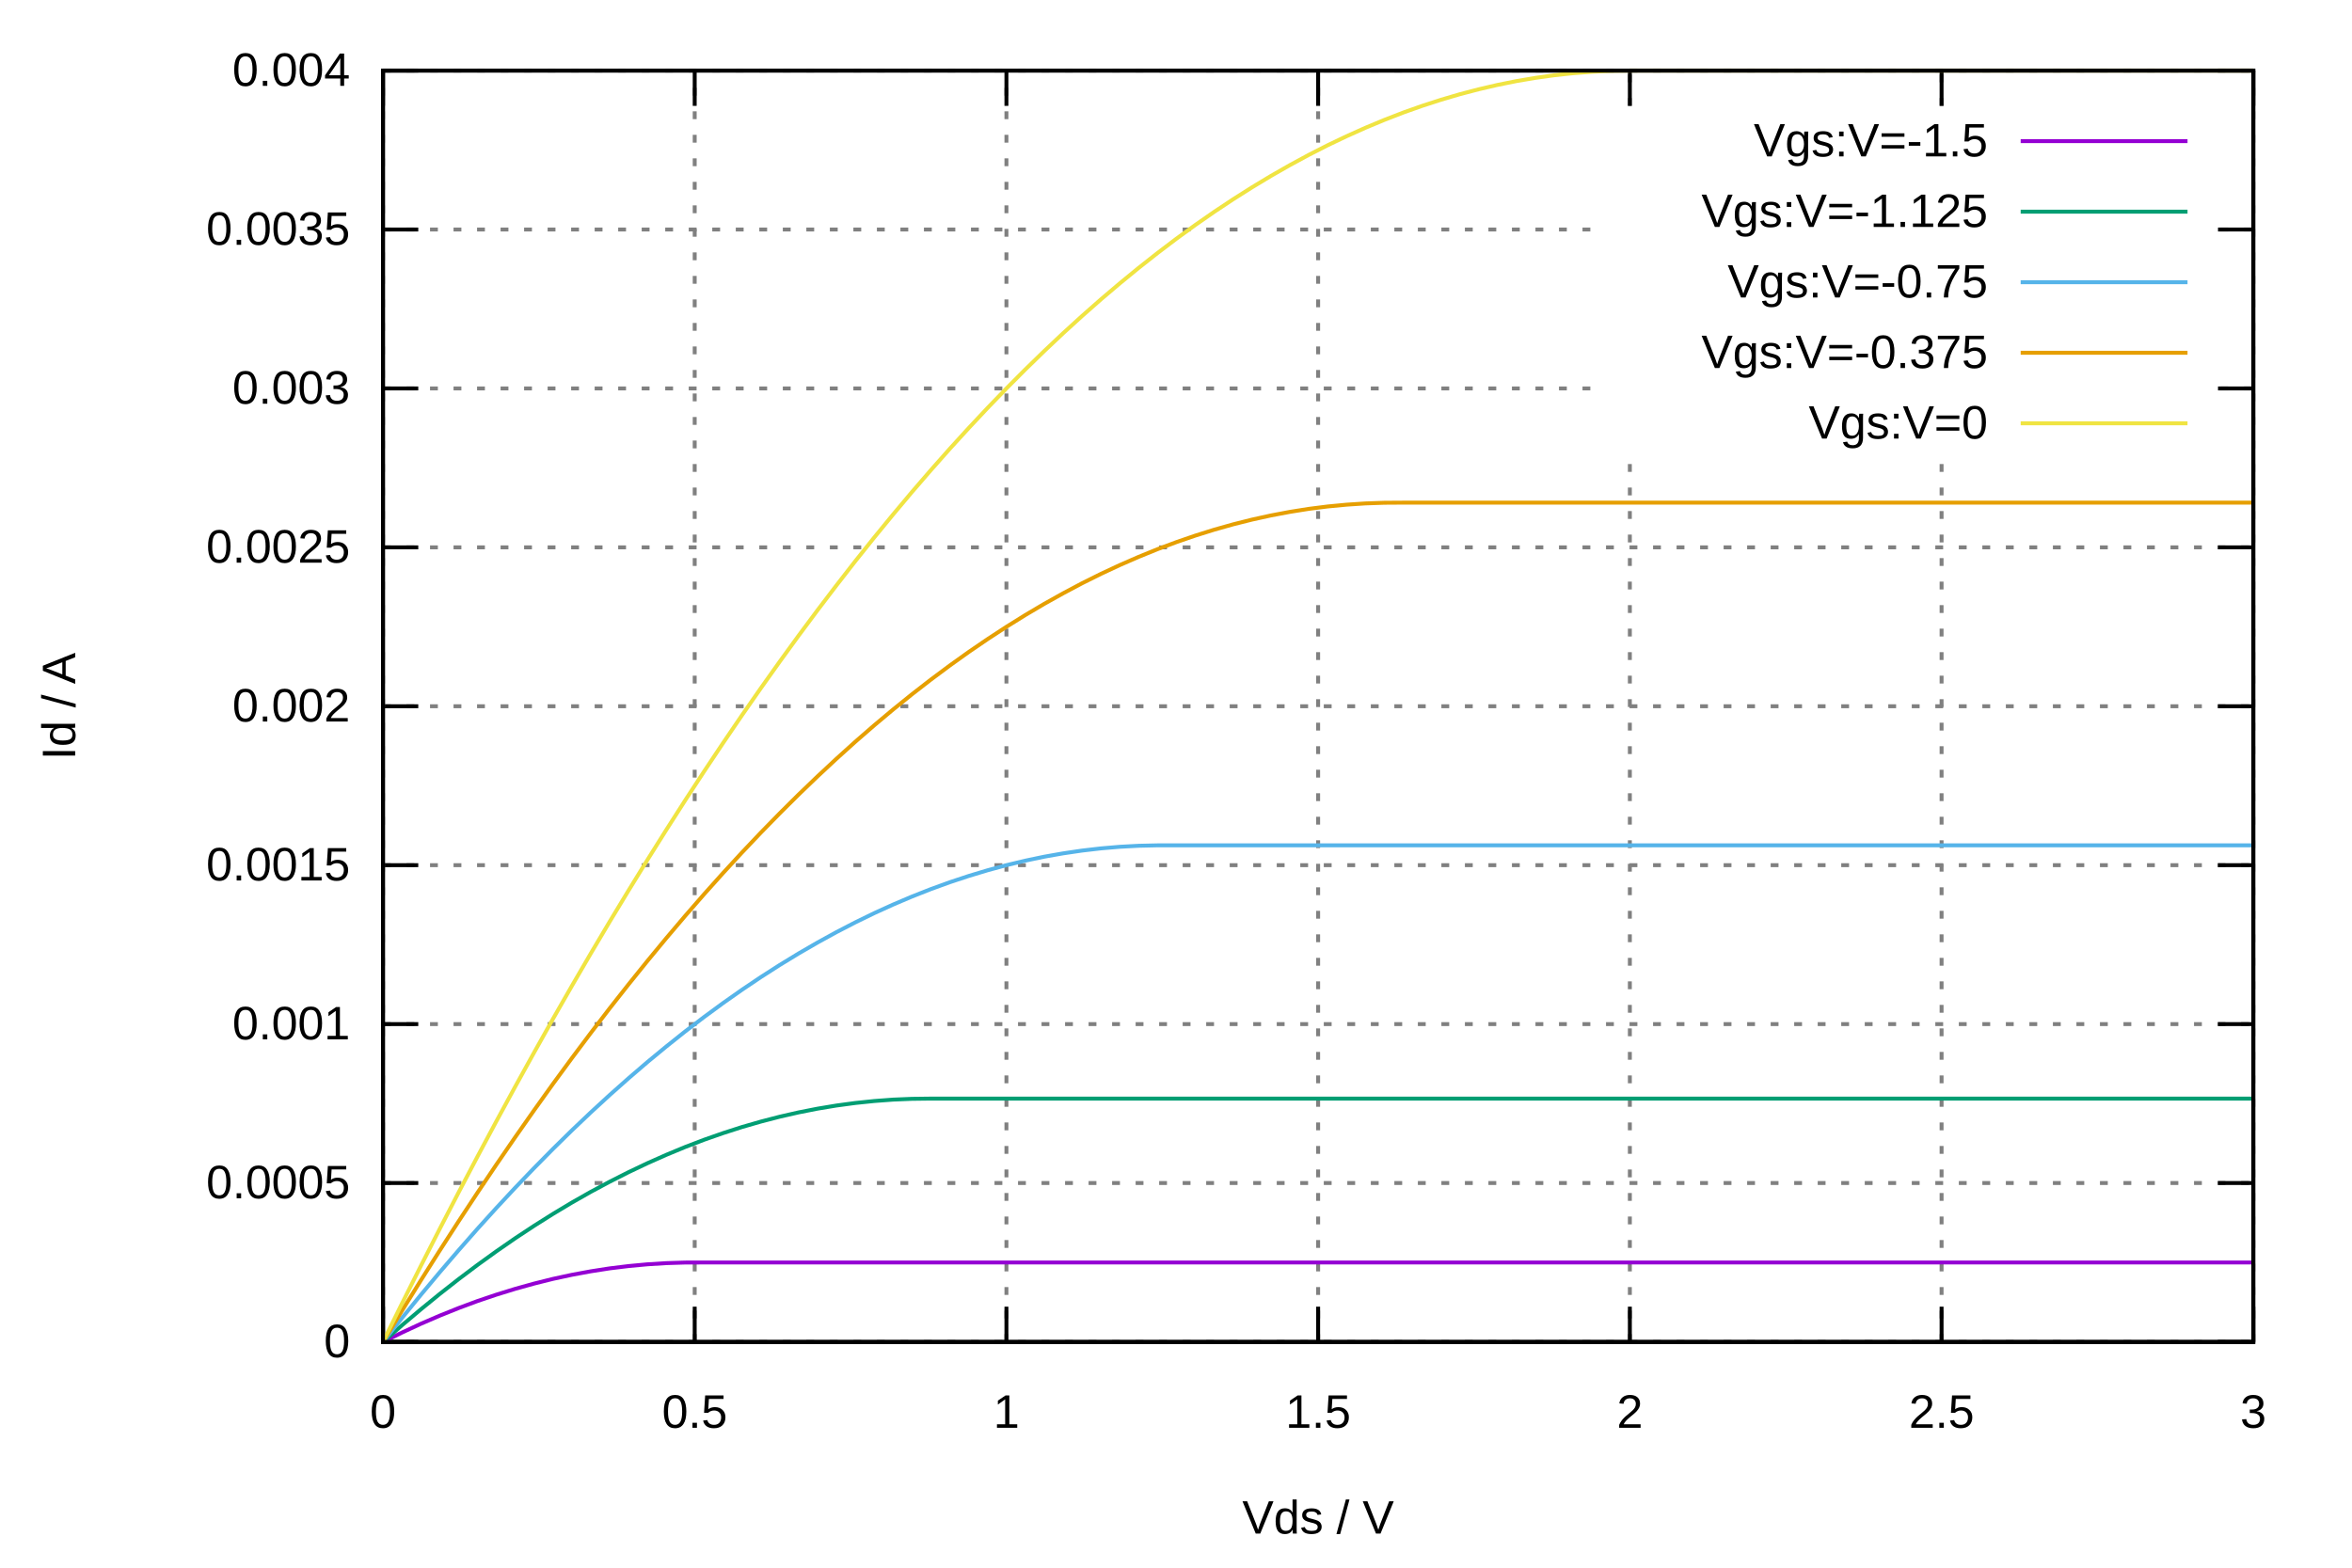
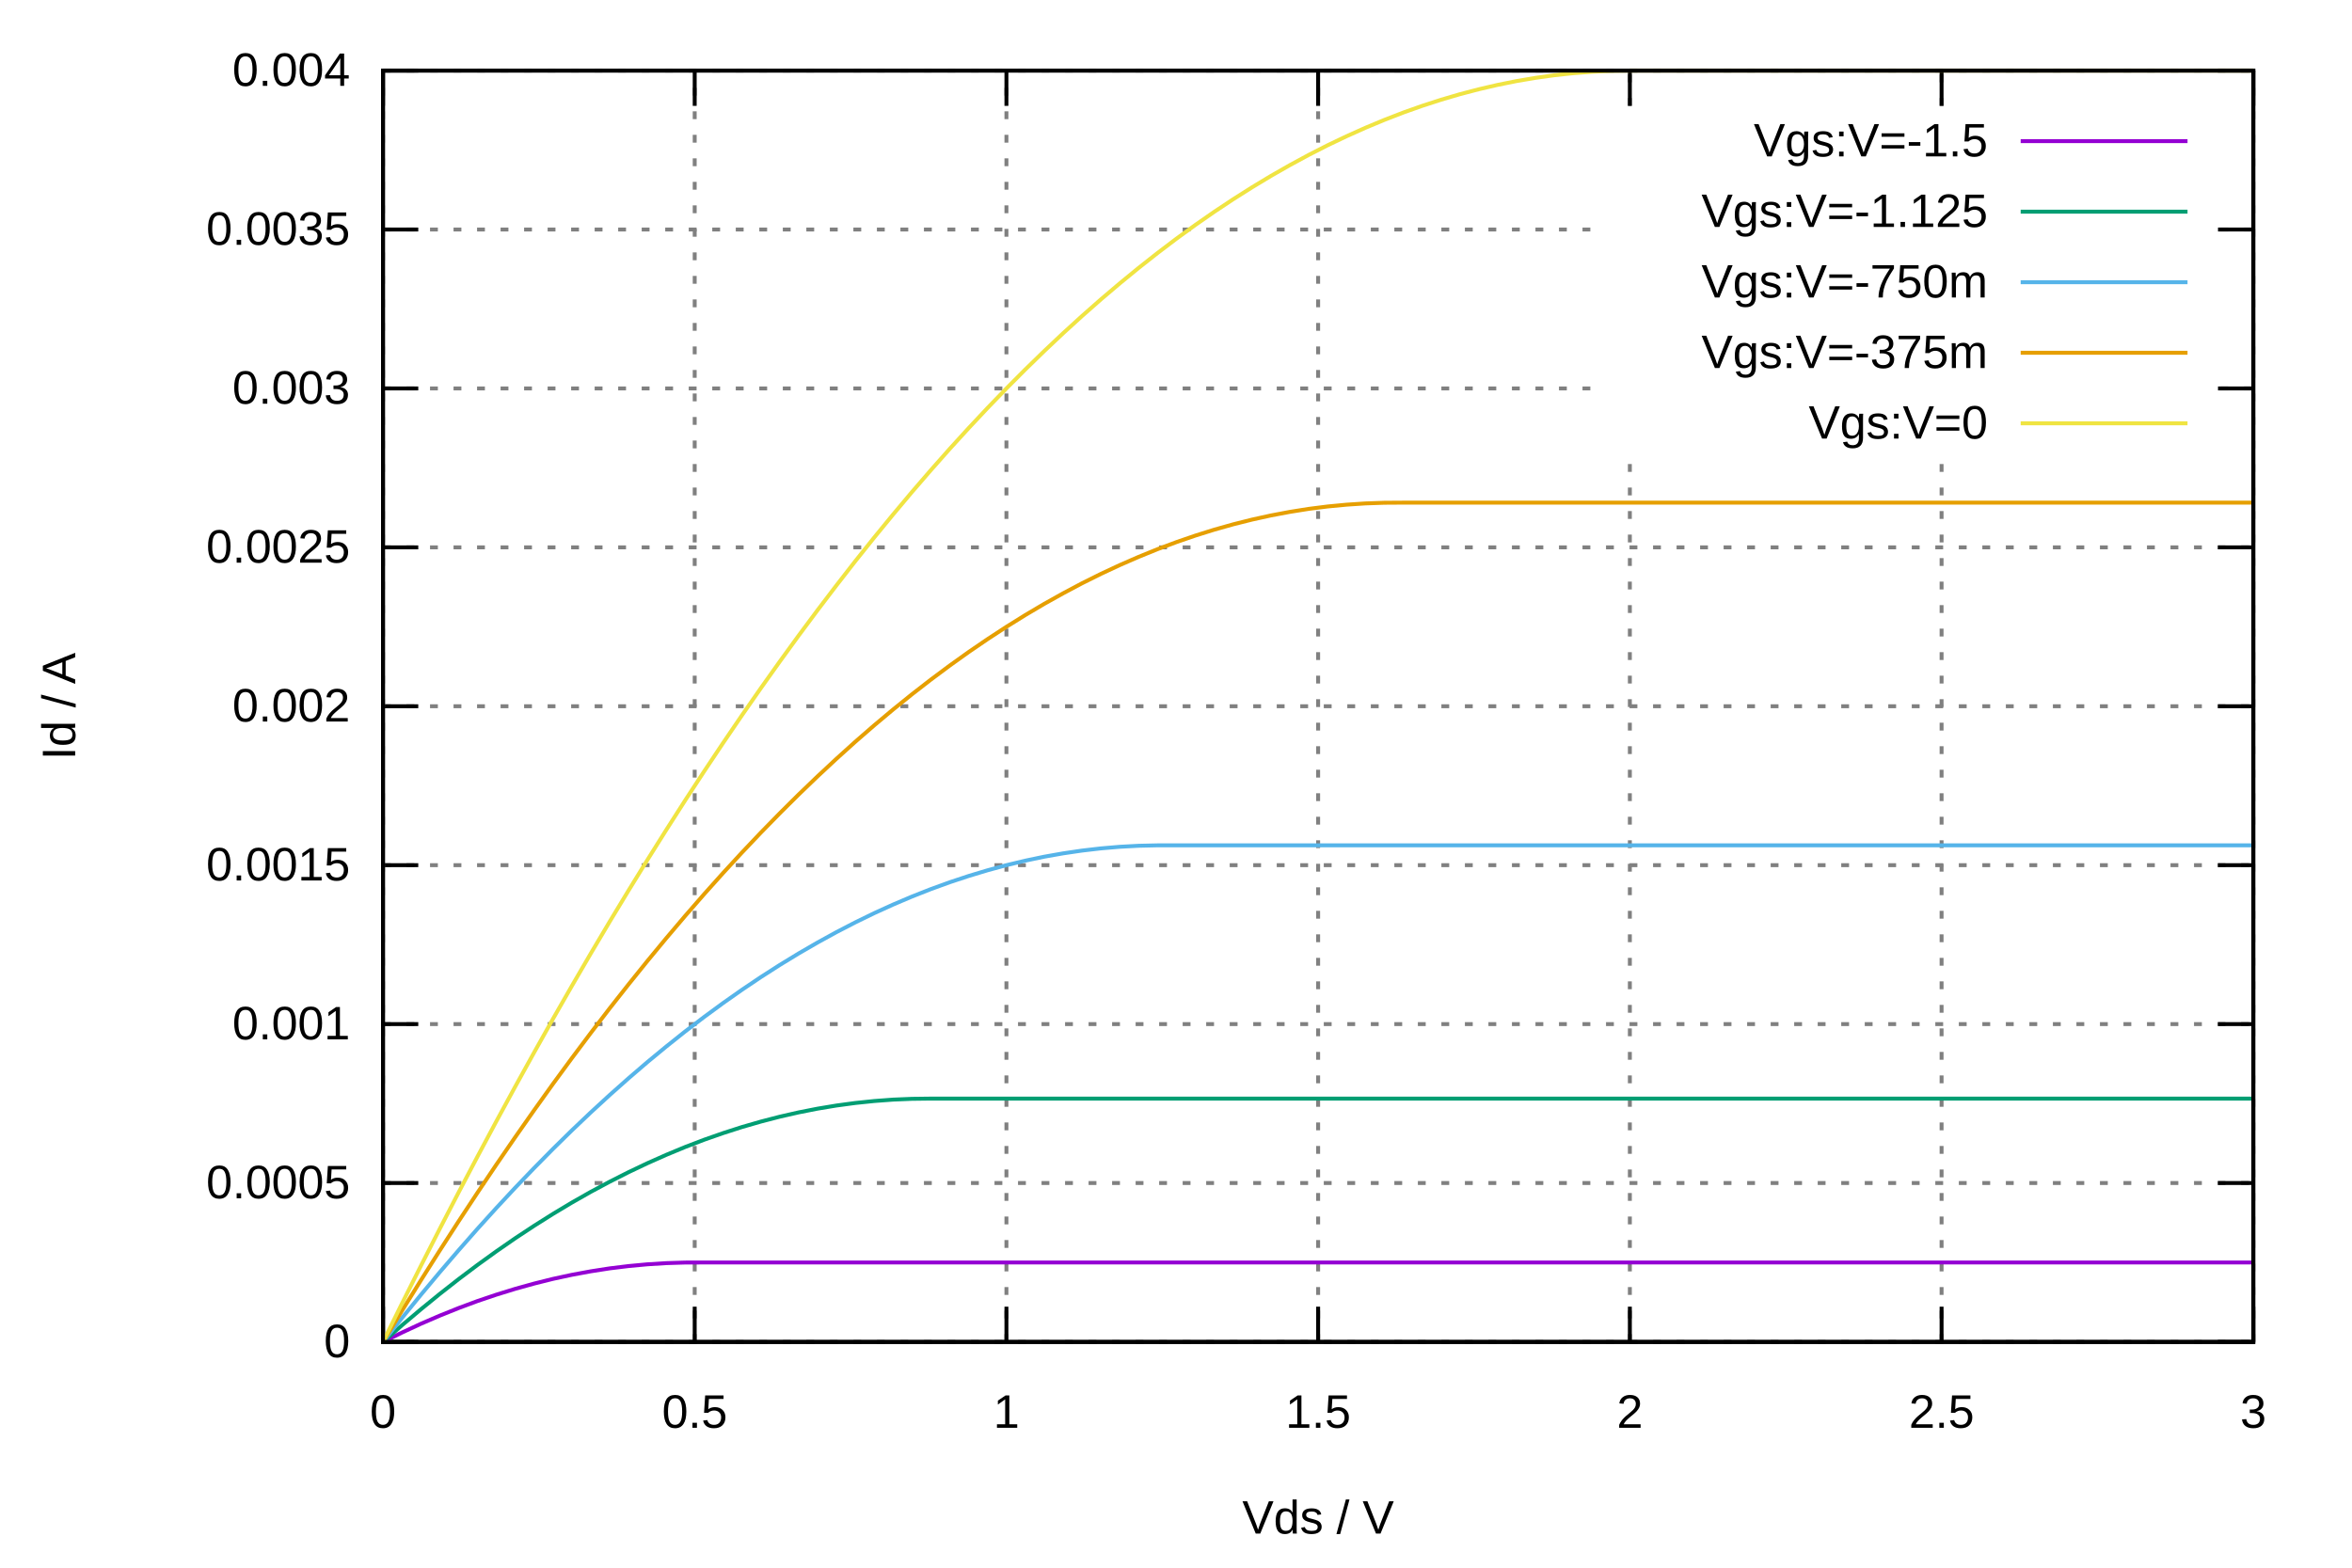
<svg xmlns="http://www.w3.org/2000/svg" xmlns:xlink="http://www.w3.org/1999/xlink" viewBox="0 0 600 400">
  <g id="gnuplot_canvas">
    <rect x="0" y="0" width="600" height="400" fill="none" />
    <defs>
      <circle id="gpDot" r="0.5" stroke-width="0.5" stroke="currentColor" />
      <path id="gpPt0" stroke-width="0.222" stroke="currentColor" d="M-1,0 h2 M0,-1 v2" />
      <path id="gpPt1" stroke-width="0.222" stroke="currentColor" d="M-1,-1 L1,1 M1,-1 L-1,1" />
      <path id="gpPt2" stroke-width="0.222" stroke="currentColor" d="M-1,0 L1,0 M0,-1 L0,1 M-1,-1 L1,1 M-1,1 L1,-1" />
      <rect id="gpPt3" stroke-width="0.222" stroke="currentColor" x="-1" y="-1" width="2" height="2" />
      <rect id="gpPt4" stroke-width="0.222" stroke="currentColor" fill="currentColor" x="-1" y="-1" width="2" height="2" />
      <circle id="gpPt5" stroke-width="0.222" stroke="currentColor" cx="0" cy="0" r="1" />
      <use xlink:href="#gpPt5" id="gpPt6" fill="currentColor" stroke="none" />
      <path id="gpPt7" stroke-width="0.222" stroke="currentColor" d="M0,-1.33 L-1.33,0.67 L1.33,0.67 z" />
      <use xlink:href="#gpPt7" id="gpPt8" fill="currentColor" stroke="none" />
      <use xlink:href="#gpPt7" id="gpPt9" stroke="currentColor" transform="rotate(180)" />
      <use xlink:href="#gpPt9" id="gpPt10" fill="currentColor" stroke="none" />
      <use xlink:href="#gpPt3" id="gpPt11" stroke="currentColor" transform="rotate(45)" />
      <use xlink:href="#gpPt11" id="gpPt12" fill="currentColor" stroke="none" />
      <path id="gpPt13" stroke-width="0.222" stroke="currentColor" d="M0,1.330 L1.265,0.411 L0.782,-1.067 L-0.782,-1.076 L-1.265,0.411 z" />
      <use xlink:href="#gpPt13" id="gpPt14" fill="currentColor" stroke="none" />
      <filter id="textbox" filterUnits="objectBoundingBox" x="0" y="0" height="1" width="1">
        <feFlood flood-color="white" flood-opacity="1" result="bgnd" />
        <feComposite in="SourceGraphic" in2="bgnd" operator="atop" />
      </filter>
      <filter id="greybox" filterUnits="objectBoundingBox" x="0" y="0" height="1" width="1">
        <feFlood flood-color="lightgrey" flood-opacity="1" result="grey" />
        <feComposite in="SourceGraphic" in2="grey" operator="atop" />
      </filter>
    </defs>
    <g fill="none" color="white" stroke="currentColor" stroke-width="1.00" stroke-linecap="butt" stroke-linejoin="miter">
</g>
    <g fill="none" color="black" stroke="currentColor" stroke-width="1.00" stroke-linecap="butt" stroke-linejoin="miter">
</g>
    <g fill="none" color="gray" stroke="currentColor" stroke-width="1.00" stroke-linecap="butt" stroke-linejoin="miter">
      <path stroke="gray" stroke-dasharray="2,4" class="gridline" d="M97.70,342.40 L574.82,342.40  " />
    </g>
    <g fill="none" color="black" stroke="currentColor" stroke-width="1.00" stroke-linecap="butt" stroke-linejoin="miter">
      <path stroke="black" d="M97.70,342.40 L106.70,342.40 M574.82,342.40 L565.82,342.40  " />
      <g transform="translate(89.31,346.30)" stroke="none" fill="black" font-family="Arial" font-size="12.00" text-anchor="end">
        <text>
          <tspan font-family="Arial"> 0</tspan>
        </text>
      </g>
    </g>
    <g fill="none" color="black" stroke="currentColor" stroke-width="1.00" stroke-linecap="butt" stroke-linejoin="miter">
</g>
    <g fill="none" color="gray" stroke="currentColor" stroke-width="1.00" stroke-linecap="butt" stroke-linejoin="miter">
      <path stroke="gray" stroke-dasharray="2,4" class="gridline" d="M97.70,301.85 L574.82,301.85  " />
    </g>
    <g fill="none" color="black" stroke="currentColor" stroke-width="1.00" stroke-linecap="butt" stroke-linejoin="miter">
      <path stroke="black" d="M97.70,301.85 L106.70,301.85 M574.82,301.85 L565.82,301.85  " />
      <g transform="translate(89.31,305.75)" stroke="none" fill="black" font-family="Arial" font-size="12.00" text-anchor="end">
        <text>
          <tspan font-family="Arial"> 0.0005</tspan>
        </text>
      </g>
    </g>
    <g fill="none" color="black" stroke="currentColor" stroke-width="1.00" stroke-linecap="butt" stroke-linejoin="miter">
</g>
    <g fill="none" color="gray" stroke="currentColor" stroke-width="1.00" stroke-linecap="butt" stroke-linejoin="miter">
      <path stroke="gray" stroke-dasharray="2,4" class="gridline" d="M97.70,261.30 L574.82,261.30  " />
    </g>
    <g fill="none" color="black" stroke="currentColor" stroke-width="1.00" stroke-linecap="butt" stroke-linejoin="miter">
      <path stroke="black" d="M97.70,261.30 L106.70,261.30 M574.82,261.30 L565.82,261.30  " />
      <g transform="translate(89.31,265.20)" stroke="none" fill="black" font-family="Arial" font-size="12.00" text-anchor="end">
        <text>
          <tspan font-family="Arial"> 0.001</tspan>
        </text>
      </g>
    </g>
    <g fill="none" color="black" stroke="currentColor" stroke-width="1.00" stroke-linecap="butt" stroke-linejoin="miter">
</g>
    <g fill="none" color="gray" stroke="currentColor" stroke-width="1.00" stroke-linecap="butt" stroke-linejoin="miter">
      <path stroke="gray" stroke-dasharray="2,4" class="gridline" d="M97.70,220.75 L574.82,220.75  " />
    </g>
    <g fill="none" color="black" stroke="currentColor" stroke-width="1.00" stroke-linecap="butt" stroke-linejoin="miter">
      <path stroke="black" d="M97.70,220.75 L106.70,220.75 M574.82,220.75 L565.82,220.75  " />
      <g transform="translate(89.31,224.65)" stroke="none" fill="black" font-family="Arial" font-size="12.00" text-anchor="end">
        <text>
          <tspan font-family="Arial"> 0.0015</tspan>
        </text>
      </g>
    </g>
    <g fill="none" color="black" stroke="currentColor" stroke-width="1.00" stroke-linecap="butt" stroke-linejoin="miter">
</g>
    <g fill="none" color="gray" stroke="currentColor" stroke-width="1.00" stroke-linecap="butt" stroke-linejoin="miter">
      <path stroke="gray" stroke-dasharray="2,4" class="gridline" d="M97.70,180.20 L574.82,180.20  " />
    </g>
    <g fill="none" color="black" stroke="currentColor" stroke-width="1.00" stroke-linecap="butt" stroke-linejoin="miter">
      <path stroke="black" d="M97.70,180.20 L106.70,180.20 M574.82,180.20 L565.82,180.20  " />
      <g transform="translate(89.31,184.10)" stroke="none" fill="black" font-family="Arial" font-size="12.00" text-anchor="end">
        <text>
          <tspan font-family="Arial"> 0.002</tspan>
        </text>
      </g>
    </g>
    <g fill="none" color="black" stroke="currentColor" stroke-width="1.00" stroke-linecap="butt" stroke-linejoin="miter">
</g>
    <g fill="none" color="gray" stroke="currentColor" stroke-width="1.00" stroke-linecap="butt" stroke-linejoin="miter">
      <path stroke="gray" stroke-dasharray="2,4" class="gridline" d="M97.70,139.66 L574.82,139.66  " />
    </g>
    <g fill="none" color="black" stroke="currentColor" stroke-width="1.00" stroke-linecap="butt" stroke-linejoin="miter">
      <path stroke="black" d="M97.70,139.66 L106.70,139.66 M574.82,139.66 L565.82,139.66  " />
      <g transform="translate(89.31,143.56)" stroke="none" fill="black" font-family="Arial" font-size="12.00" text-anchor="end">
        <text>
          <tspan font-family="Arial"> 0.0025</tspan>
        </text>
      </g>
    </g>
    <g fill="none" color="black" stroke="currentColor" stroke-width="1.00" stroke-linecap="butt" stroke-linejoin="miter">
</g>
    <g fill="none" color="gray" stroke="currentColor" stroke-width="1.00" stroke-linecap="butt" stroke-linejoin="miter">
      <path stroke="gray" stroke-dasharray="2,4" class="gridline" d="M97.70,99.11 L406.41,99.11 M566.43,99.11 L574.82,99.11  " />
    </g>
    <g fill="none" color="black" stroke="currentColor" stroke-width="1.00" stroke-linecap="butt" stroke-linejoin="miter">
      <path stroke="black" d="M97.70,99.11 L106.70,99.11 M574.82,99.11 L565.82,99.11  " />
      <g transform="translate(89.31,103.01)" stroke="none" fill="black" font-family="Arial" font-size="12.00" text-anchor="end">
        <text>
          <tspan font-family="Arial"> 0.003</tspan>
        </text>
      </g>
    </g>
    <g fill="none" color="black" stroke="currentColor" stroke-width="1.00" stroke-linecap="butt" stroke-linejoin="miter">
</g>
    <g fill="none" color="gray" stroke="currentColor" stroke-width="1.00" stroke-linecap="butt" stroke-linejoin="miter">
      <path stroke="gray" stroke-dasharray="2,4" class="gridline" d="M97.70,58.56 L406.41,58.56 M566.43,58.56 L574.82,58.56  " />
    </g>
    <g fill="none" color="black" stroke="currentColor" stroke-width="1.00" stroke-linecap="butt" stroke-linejoin="miter">
      <path stroke="black" d="M97.70,58.56 L106.70,58.56 M574.82,58.56 L565.82,58.56  " />
      <g transform="translate(89.31,62.46)" stroke="none" fill="black" font-family="Arial" font-size="12.00" text-anchor="end">
        <text>
          <tspan font-family="Arial"> 0.0035</tspan>
        </text>
      </g>
    </g>
    <g fill="none" color="black" stroke="currentColor" stroke-width="1.00" stroke-linecap="butt" stroke-linejoin="miter">
</g>
    <g fill="none" color="gray" stroke="currentColor" stroke-width="1.00" stroke-linecap="butt" stroke-linejoin="miter">
      <path stroke="gray" stroke-dasharray="2,4" class="gridline" d="M97.70,18.01 L574.82,18.01  " />
    </g>
    <g fill="none" color="black" stroke="currentColor" stroke-width="1.00" stroke-linecap="butt" stroke-linejoin="miter">
      <path stroke="black" d="M97.70,18.01 L106.70,18.01 M574.82,18.01 L565.82,18.01  " />
      <g transform="translate(89.31,21.91)" stroke="none" fill="black" font-family="Arial" font-size="12.00" text-anchor="end">
        <text>
          <tspan font-family="Arial"> 0.004</tspan>
        </text>
      </g>
    </g>
    <g fill="none" color="black" stroke="currentColor" stroke-width="1.00" stroke-linecap="butt" stroke-linejoin="miter">
</g>
    <g fill="none" color="gray" stroke="currentColor" stroke-width="1.00" stroke-linecap="butt" stroke-linejoin="miter">
      <path stroke="gray" stroke-dasharray="2,4" class="gridline" d="M97.70,342.40 L97.70,18.01  " />
    </g>
    <g fill="none" color="black" stroke="currentColor" stroke-width="1.00" stroke-linecap="butt" stroke-linejoin="miter">
      <path stroke="black" d="M97.70,342.40 L97.70,333.40 M97.70,18.01 L97.70,27.01  " />
      <g transform="translate(97.70,364.30)" stroke="none" fill="black" font-family="Arial" font-size="12.00" text-anchor="middle">
        <text>
          <tspan font-family="Arial"> 0</tspan>
        </text>
      </g>
    </g>
    <g fill="none" color="black" stroke="currentColor" stroke-width="1.00" stroke-linecap="butt" stroke-linejoin="miter">
</g>
    <g fill="none" color="gray" stroke="currentColor" stroke-width="1.00" stroke-linecap="butt" stroke-linejoin="miter">
      <path stroke="gray" stroke-dasharray="2,4" class="gridline" d="M177.22,342.40 L177.22,18.01  " />
    </g>
    <g fill="none" color="black" stroke="currentColor" stroke-width="1.00" stroke-linecap="butt" stroke-linejoin="miter">
      <path stroke="black" d="M177.22,342.40 L177.22,333.40 M177.22,18.01 L177.22,27.01  " />
      <g transform="translate(177.22,364.30)" stroke="none" fill="black" font-family="Arial" font-size="12.00" text-anchor="middle">
        <text>
          <tspan font-family="Arial"> 0.5</tspan>
        </text>
      </g>
    </g>
    <g fill="none" color="black" stroke="currentColor" stroke-width="1.00" stroke-linecap="butt" stroke-linejoin="miter">
</g>
    <g fill="none" color="gray" stroke="currentColor" stroke-width="1.00" stroke-linecap="butt" stroke-linejoin="miter">
      <path stroke="gray" stroke-dasharray="2,4" class="gridline" d="M256.74,342.40 L256.74,18.01  " />
    </g>
    <g fill="none" color="black" stroke="currentColor" stroke-width="1.00" stroke-linecap="butt" stroke-linejoin="miter">
      <path stroke="black" d="M256.74,342.40 L256.74,333.40 M256.74,18.01 L256.74,27.01  " />
      <g transform="translate(256.74,364.30)" stroke="none" fill="black" font-family="Arial" font-size="12.00" text-anchor="middle">
        <text>
          <tspan font-family="Arial"> 1</tspan>
        </text>
      </g>
    </g>
    <g fill="none" color="black" stroke="currentColor" stroke-width="1.00" stroke-linecap="butt" stroke-linejoin="miter">
</g>
    <g fill="none" color="gray" stroke="currentColor" stroke-width="1.00" stroke-linecap="butt" stroke-linejoin="miter">
      <path stroke="gray" stroke-dasharray="2,4" class="gridline" d="M336.26,342.40 L336.26,18.01  " />
    </g>
    <g fill="none" color="black" stroke="currentColor" stroke-width="1.00" stroke-linecap="butt" stroke-linejoin="miter">
      <path stroke="black" d="M336.26,342.40 L336.26,333.40 M336.26,18.01 L336.26,27.01  " />
      <g transform="translate(336.26,364.30)" stroke="none" fill="black" font-family="Arial" font-size="12.00" text-anchor="middle">
        <text>
          <tspan font-family="Arial"> 1.5</tspan>
        </text>
      </g>
    </g>
    <g fill="none" color="black" stroke="currentColor" stroke-width="1.00" stroke-linecap="butt" stroke-linejoin="miter">
</g>
    <g fill="none" color="gray" stroke="currentColor" stroke-width="1.00" stroke-linecap="butt" stroke-linejoin="miter">
      <path stroke="gray" stroke-dasharray="2,4" class="gridline" d="M415.78,342.40 L415.78,117.01 M415.78,27.01 L415.78,18.01  " />
    </g>
    <g fill="none" color="black" stroke="currentColor" stroke-width="1.00" stroke-linecap="butt" stroke-linejoin="miter">
      <path stroke="black" d="M415.78,342.40 L415.78,333.40 M415.78,18.01 L415.78,27.01  " />
      <g transform="translate(415.78,364.30)" stroke="none" fill="black" font-family="Arial" font-size="12.00" text-anchor="middle">
        <text>
          <tspan font-family="Arial"> 2</tspan>
        </text>
      </g>
    </g>
    <g fill="none" color="black" stroke="currentColor" stroke-width="1.00" stroke-linecap="butt" stroke-linejoin="miter">
</g>
    <g fill="none" color="gray" stroke="currentColor" stroke-width="1.00" stroke-linecap="butt" stroke-linejoin="miter">
      <path stroke="gray" stroke-dasharray="2,4" class="gridline" d="M495.30,342.40 L495.30,117.01 M495.30,27.01 L495.30,18.01  " />
    </g>
    <g fill="none" color="black" stroke="currentColor" stroke-width="1.00" stroke-linecap="butt" stroke-linejoin="miter">
      <path stroke="black" d="M495.30,342.40 L495.30,333.40 M495.30,18.01 L495.30,27.01  " />
      <g transform="translate(495.30,364.30)" stroke="none" fill="black" font-family="Arial" font-size="12.00" text-anchor="middle">
        <text>
          <tspan font-family="Arial"> 2.5</tspan>
        </text>
      </g>
    </g>
    <g fill="none" color="black" stroke="currentColor" stroke-width="1.00" stroke-linecap="butt" stroke-linejoin="miter">
</g>
    <g fill="none" color="gray" stroke="currentColor" stroke-width="1.00" stroke-linecap="butt" stroke-linejoin="miter">
      <path stroke="gray" stroke-dasharray="2,4" class="gridline" d="M574.82,342.40 L574.82,18.01  " />
    </g>
    <g fill="none" color="black" stroke="currentColor" stroke-width="1.00" stroke-linecap="butt" stroke-linejoin="miter">
      <path stroke="black" d="M574.82,342.40 L574.82,333.40 M574.82,18.01 L574.82,27.01  " />
      <g transform="translate(574.82,364.30)" stroke="none" fill="black" font-family="Arial" font-size="12.00" text-anchor="middle">
        <text>
          <tspan font-family="Arial"> 3</tspan>
        </text>
      </g>
    </g>
    <g fill="none" color="black" stroke="currentColor" stroke-width="1.00" stroke-linecap="butt" stroke-linejoin="miter">
</g>
    <g fill="none" color="black" stroke="currentColor" stroke-width="1.00" stroke-linecap="butt" stroke-linejoin="miter">
      <path stroke="black" d="M97.70,18.01 L97.70,342.40 L574.82,342.40 L574.82,18.01 L97.70,18.01 Z  " />
    </g>
    <g fill="none" color="black" stroke="currentColor" stroke-width="1.00" stroke-linecap="butt" stroke-linejoin="miter">
      <g transform="translate(19.18,180.21) rotate(270)" stroke="none" fill="black" font-family="Arial" font-size="12.00" text-anchor="middle">
        <text>
          <tspan font-family="Arial">Id / A</tspan>
        </text>
      </g>
    </g>
    <g fill="none" color="black" stroke="currentColor" stroke-width="1.00" stroke-linecap="butt" stroke-linejoin="miter">
      <g transform="translate(336.26,391.30)" stroke="none" fill="black" font-family="Arial" font-size="12.00" text-anchor="middle">
        <text>
          <tspan font-family="Arial">Vds / V</tspan>
        </text>
      </g>
    </g>
    <g fill="none" color="black" stroke="currentColor" stroke-width="1.00" stroke-linecap="butt" stroke-linejoin="miter">
</g>
    <g id="gnuplot_plot_1">
      <g fill="none" color="black" stroke="currentColor" stroke-width="1.00" stroke-linecap="butt" stroke-linejoin="miter">
        <g transform="translate(507.09,39.91)" stroke="none" fill="black" font-family="Arial" font-size="12.00" text-anchor="end">
          <text>
            <tspan font-family="Arial">Vgs:V=-1.5</tspan>
          </text>
        </g>
      </g>
      <g fill="none" color="black" stroke="currentColor" stroke-width="1.00" stroke-linecap="butt" stroke-linejoin="miter">
        <path stroke="rgb(148,   0, 211)" d="M515.48,36.01 L558.04,36.01 M97.70,342.40 L102.52,340.02 L107.34,337.78 L112.16,335.70 L116.98,333.76 L121.80,331.97   L126.62,330.34 L131.44,328.85 L136.26,327.51 L141.07,326.31 L145.89,325.27 L150.71,324.38 L155.53,323.63 L160.35,323.04   L165.17,322.59 L169.99,322.29 L174.81,322.14 L179.63,322.13 L184.45,322.13 L189.27,322.13 L194.09,322.13 L198.91,322.13   L203.73,322.13 L208.55,322.13 L213.37,322.13 L218.18,322.13 L223.00,322.13 L227.82,322.13 L232.64,322.13 L237.46,322.13   L242.28,322.13 L247.10,322.13 L251.92,322.13 L256.74,322.13 L261.56,322.13 L266.38,322.13 L271.20,322.13 L276.02,322.13   L280.84,322.13 L285.66,322.13 L290.48,322.13 L295.30,322.13 L300.11,322.13 L304.93,322.13 L309.75,322.13 L314.57,322.13   L319.39,322.13 L324.21,322.13 L329.03,322.13 L333.85,322.13 L338.67,322.13 L343.49,322.13 L348.31,322.13 L353.13,322.13   L357.95,322.13 L362.77,322.13 L367.59,322.13 L372.41,322.13 L377.22,322.13 L382.04,322.13 L386.86,322.13 L391.68,322.13   L396.50,322.13 L401.32,322.13 L406.14,322.13 L410.96,322.13 L415.78,322.13 L420.60,322.13 L425.42,322.13 L430.24,322.13   L435.06,322.13 L439.88,322.13 L444.70,322.13 L449.52,322.13 L454.34,322.13 L459.15,322.13 L463.97,322.13 L468.79,322.13   L473.61,322.13 L478.43,322.13 L483.25,322.13 L488.07,322.13 L492.89,322.13 L497.71,322.13 L502.53,322.13 L507.35,322.13   L512.17,322.13 L516.99,322.13 L521.81,322.13 L526.63,322.13 L531.45,322.13 L536.26,322.13 L541.08,322.13 L545.90,322.13   L550.72,322.13 L555.54,322.13 L560.36,322.13 L565.18,322.13 L570.00,322.13 L574.82,322.13  " />
      </g>
    </g>
    <g id="gnuplot_plot_2">
      <g fill="none" color="black" stroke="currentColor" stroke-width="1.00" stroke-linecap="butt" stroke-linejoin="miter">
        <g transform="translate(507.09,57.91)" stroke="none" fill="black" font-family="Arial" font-size="12.00" text-anchor="end">
          <text>
            <tspan font-family="Arial">Vgs:V=-1.125</tspan>
          </text>
        </g>
      </g>
      <g fill="none" color="black" stroke="currentColor" stroke-width="1.00" stroke-linecap="butt" stroke-linejoin="miter">
        <path stroke="rgb(  0, 158, 115)" d="M515.48,54.01 L558.04,54.01 M97.70,342.40 L102.52,338.17 L107.34,334.10 L112.16,330.17 L116.98,326.39 L121.80,322.76   L126.62,319.28 L131.44,315.94 L136.26,312.76 L141.07,309.73 L145.89,306.84 L150.71,304.10 L155.53,301.52 L160.35,299.08   L165.17,296.79 L169.99,294.65 L174.81,292.65 L179.63,290.81 L184.45,289.12 L189.27,287.57 L194.09,286.18 L198.91,284.93   L203.73,283.83 L208.55,282.88 L213.37,282.08 L218.18,281.43 L223.00,280.93 L227.82,280.57 L232.64,280.37 L237.46,280.31   L242.28,280.31 L247.10,280.31 L251.92,280.31 L256.74,280.31 L261.56,280.31 L266.38,280.31 L271.20,280.31 L276.02,280.31   L280.84,280.31 L285.66,280.31 L290.48,280.31 L295.30,280.31 L300.11,280.31 L304.93,280.31 L309.75,280.31 L314.57,280.31   L319.39,280.31 L324.21,280.31 L329.03,280.31 L333.85,280.31 L338.67,280.31 L343.49,280.31 L348.31,280.31 L353.13,280.31   L357.95,280.31 L362.77,280.31 L367.59,280.31 L372.41,280.31 L377.22,280.31 L382.04,280.31 L386.86,280.31 L391.68,280.31   L396.50,280.31 L401.32,280.31 L406.14,280.31 L410.96,280.31 L415.78,280.31 L420.60,280.31 L425.42,280.31 L430.24,280.31   L435.06,280.31 L439.88,280.31 L444.70,280.31 L449.52,280.31 L454.34,280.31 L459.15,280.31 L463.97,280.31 L468.79,280.31   L473.61,280.31 L478.43,280.31 L483.25,280.31 L488.07,280.31 L492.89,280.31 L497.71,280.31 L502.53,280.31 L507.35,280.31   L512.17,280.31 L516.99,280.31 L521.81,280.31 L526.63,280.31 L531.45,280.31 L536.26,280.31 L541.08,280.31 L545.90,280.31   L550.72,280.31 L555.54,280.31 L560.36,280.31 L565.18,280.31 L570.00,280.31 L574.82,280.31  " />
      </g>
    </g>
    <g id="gnuplot_plot_3">
      <g fill="none" color="black" stroke="currentColor" stroke-width="1.00" stroke-linecap="butt" stroke-linejoin="miter">
        <g transform="translate(507.09,75.91)" stroke="none" fill="black" font-family="Arial" font-size="12.00" text-anchor="end">
          <text>
-             <tspan font-family="Arial">Vgs:V=-0.75</tspan>
+             <tspan font-family="Arial">Vgs:V=-750m</tspan>
          </text>
        </g>
      </g>
      <g fill="none" color="black" stroke="currentColor" stroke-width="1.00" stroke-linecap="butt" stroke-linejoin="miter">
        <path stroke="rgb( 86, 180, 233)" d="M515.48,72.01 L558.04,72.01 M97.70,342.40 L102.52,336.33 L107.34,330.41 L112.16,324.64 L116.98,319.02 L121.80,313.54   L126.62,308.22 L131.44,303.04 L136.26,298.02 L141.07,293.14 L145.89,288.41 L150.71,283.83 L155.53,279.40 L160.35,275.12   L165.17,270.98 L169.99,267.00 L174.81,263.16 L179.63,259.48 L184.45,255.94 L189.27,252.55 L194.09,249.31 L198.91,246.22   L203.73,243.28 L208.55,240.49 L213.37,237.84 L218.18,235.35 L223.00,233.00 L227.82,230.81 L232.64,228.76 L237.46,226.86   L242.28,225.11 L247.10,223.51 L251.92,222.06 L256.74,220.75 L261.56,219.60 L266.38,218.59 L271.20,217.74 L276.02,217.03   L280.84,216.47 L285.66,216.06 L290.48,215.80 L295.30,215.69 L300.11,215.69 L304.93,215.69 L309.75,215.69 L314.57,215.69   L319.39,215.69 L324.21,215.69 L329.03,215.69 L333.85,215.69 L338.67,215.69 L343.49,215.69 L348.31,215.69 L353.13,215.69   L357.95,215.69 L362.77,215.69 L367.59,215.69 L372.41,215.69 L377.22,215.69 L382.04,215.69 L386.86,215.69 L391.68,215.69   L396.50,215.69 L401.32,215.69 L406.14,215.69 L410.96,215.69 L415.78,215.69 L420.60,215.69 L425.42,215.69 L430.24,215.69   L435.06,215.69 L439.88,215.69 L444.70,215.69 L449.52,215.69 L454.34,215.69 L459.15,215.69 L463.97,215.69 L468.79,215.69   L473.61,215.69 L478.43,215.69 L483.25,215.69 L488.07,215.69 L492.89,215.69 L497.71,215.69 L502.53,215.69 L507.35,215.69   L512.17,215.69 L516.99,215.69 L521.81,215.69 L526.63,215.69 L531.45,215.69 L536.26,215.69 L541.08,215.69 L545.90,215.69   L550.72,215.69 L555.54,215.69 L560.36,215.69 L565.18,215.69 L570.00,215.69 L574.82,215.69  " />
      </g>
    </g>
    <g id="gnuplot_plot_4">
      <g fill="none" color="black" stroke="currentColor" stroke-width="1.00" stroke-linecap="butt" stroke-linejoin="miter">
        <g transform="translate(507.09,93.91)" stroke="none" fill="black" font-family="Arial" font-size="12.00" text-anchor="end">
          <text>
-             <tspan font-family="Arial">Vgs:V=-0.375</tspan>
+             <tspan font-family="Arial">Vgs:V=-375m</tspan>
          </text>
        </g>
      </g>
      <g fill="none" color="black" stroke="currentColor" stroke-width="1.00" stroke-linecap="butt" stroke-linejoin="miter">
        <path stroke="rgb(230, 159,   0)" d="M515.48,90.01 L558.04,90.01 M97.70,342.40 L102.52,334.49 L107.34,326.72 L112.16,319.11 L116.98,311.64 L121.80,304.33   L126.62,297.16 L131.44,290.14 L136.26,283.27 L141.07,276.55 L145.89,269.98 L150.71,263.56 L155.53,257.28 L160.35,251.16   L165.17,245.18 L169.99,239.35 L174.81,233.67 L179.63,228.14 L184.45,222.76 L189.27,217.53 L194.09,212.45 L198.91,207.52   L203.73,202.73 L208.55,198.10 L213.37,193.61 L218.18,189.27 L223.00,185.08 L227.82,181.04 L232.64,177.15 L237.46,173.41   L242.28,169.82 L247.10,166.37 L251.92,163.08 L256.74,159.93 L261.56,156.93 L266.38,154.08 L271.20,151.39 L276.02,148.83   L280.84,146.43 L285.66,144.18 L290.48,142.08 L295.30,140.12 L300.11,138.32 L304.93,136.66 L309.75,135.15 L314.57,133.79   L319.39,132.58 L324.21,131.52 L329.03,130.61 L333.85,129.84 L338.67,129.23 L343.49,128.77 L348.31,128.45 L353.13,128.28   L357.95,128.25 L362.77,128.25 L367.59,128.25 L372.41,128.25 L377.22,128.25 L382.04,128.25 L386.86,128.25 L391.68,128.25   L396.50,128.25 L401.32,128.25 L406.14,128.25 L410.96,128.25 L415.78,128.25 L420.60,128.25 L425.42,128.25 L430.24,128.25   L435.06,128.25 L439.88,128.25 L444.70,128.25 L449.52,128.25 L454.34,128.25 L459.15,128.25 L463.97,128.25 L468.79,128.25   L473.61,128.25 L478.43,128.25 L483.25,128.25 L488.07,128.25 L492.89,128.25 L497.71,128.25 L502.53,128.25 L507.35,128.25   L512.17,128.25 L516.99,128.25 L521.81,128.25 L526.63,128.25 L531.45,128.25 L536.26,128.25 L541.08,128.25 L545.90,128.25   L550.72,128.25 L555.54,128.25 L560.36,128.25 L565.18,128.25 L570.00,128.25 L574.82,128.25  " />
      </g>
    </g>
    <g id="gnuplot_plot_5">
      <g fill="none" color="black" stroke="currentColor" stroke-width="1.00" stroke-linecap="butt" stroke-linejoin="miter">
        <g transform="translate(507.09,111.91)" stroke="none" fill="black" font-family="Arial" font-size="12.00" text-anchor="end">
          <text>
            <tspan font-family="Arial">Vgs:V=0</tspan>
          </text>
        </g>
      </g>
      <g fill="none" color="black" stroke="currentColor" stroke-width="1.00" stroke-linecap="butt" stroke-linejoin="miter">
        <path stroke="rgb(240, 228,  66)" d="M515.48,108.01 L558.04,108.01 M97.70,342.40 L102.52,332.64 L107.34,323.04 L112.16,313.58 L116.98,304.27 L121.80,295.11   L126.62,286.10 L131.44,277.24 L136.26,268.53 L141.07,259.96 L145.89,251.55 L150.71,243.28 L155.53,235.16 L160.35,227.20   L165.17,219.38 L169.99,211.71 L174.81,204.18 L179.63,196.81 L184.45,189.59 L189.27,182.51 L194.09,175.59 L198.91,168.81   L203.73,162.18 L208.55,155.70 L213.37,149.37 L218.18,143.19 L223.00,137.16 L227.82,131.28 L232.64,125.54 L237.46,119.96   L242.28,114.52 L247.10,109.24 L251.92,104.10 L256.74,99.11 L261.56,94.27 L266.38,89.58 L271.20,85.03 L276.02,80.64   L280.84,76.39 L285.66,72.30 L290.48,68.35 L295.30,64.55 L300.11,60.90 L304.93,57.40 L309.75,54.05 L314.57,50.85   L319.39,47.80 L324.21,44.89 L329.03,42.14 L333.85,39.53 L338.67,37.07 L343.49,34.77 L348.31,32.61 L353.13,30.60   L357.95,28.73 L362.77,27.02 L367.59,25.46 L372.41,24.04 L377.22,22.78 L382.04,21.66 L386.86,20.69 L391.68,19.87   L396.50,19.20 L401.32,18.68 L406.14,18.31 L410.96,18.08 L415.78,18.01 L420.60,18.01 L425.42,18.01 L430.24,18.01   L435.06,18.01 L439.88,18.01 L444.70,18.01 L449.52,18.01 L454.34,18.01 L459.15,18.01 L463.97,18.01 L468.79,18.01   L473.61,18.01 L478.43,18.01 L483.25,18.01 L488.07,18.01 L492.89,18.01 L497.71,18.01 L502.53,18.01 L507.35,18.01   L512.17,18.01 L516.99,18.01 L521.81,18.01 L526.63,18.01 L531.45,18.01 L536.26,18.01 L541.08,18.01 L545.90,18.01   L550.72,18.01 L555.54,18.01 L560.36,18.01 L565.18,18.01 L570.00,18.01 L574.82,18.01  " />
      </g>
    </g>
    <g id="gnuplot_plot_6">
      <g fill="none" color="black" stroke="currentColor" stroke-width="1.00" stroke-linecap="butt" stroke-linejoin="miter">
</g>
    </g>
    <g fill="none" color="white" stroke="rgb(  0, 114, 178)" stroke-width="2.00" stroke-linecap="butt" stroke-linejoin="miter">
</g>
    <g fill="none" color="black" stroke="currentColor" stroke-width="2.00" stroke-linecap="butt" stroke-linejoin="miter">
</g>
    <g fill="none" color="black" stroke="black" stroke-width="1.00" stroke-linecap="butt" stroke-linejoin="miter">
</g>
    <g fill="none" color="black" stroke="currentColor" stroke-width="1.00" stroke-linecap="butt" stroke-linejoin="miter">
      <path stroke="black" d="M97.70,18.01 L97.70,342.40 L574.82,342.40 L574.82,18.01 L97.70,18.01 Z  " />
    </g>
    <g fill="none" color="black" stroke="currentColor" stroke-width="1.00" stroke-linecap="butt" stroke-linejoin="miter">
</g>
  </g>
</svg>
